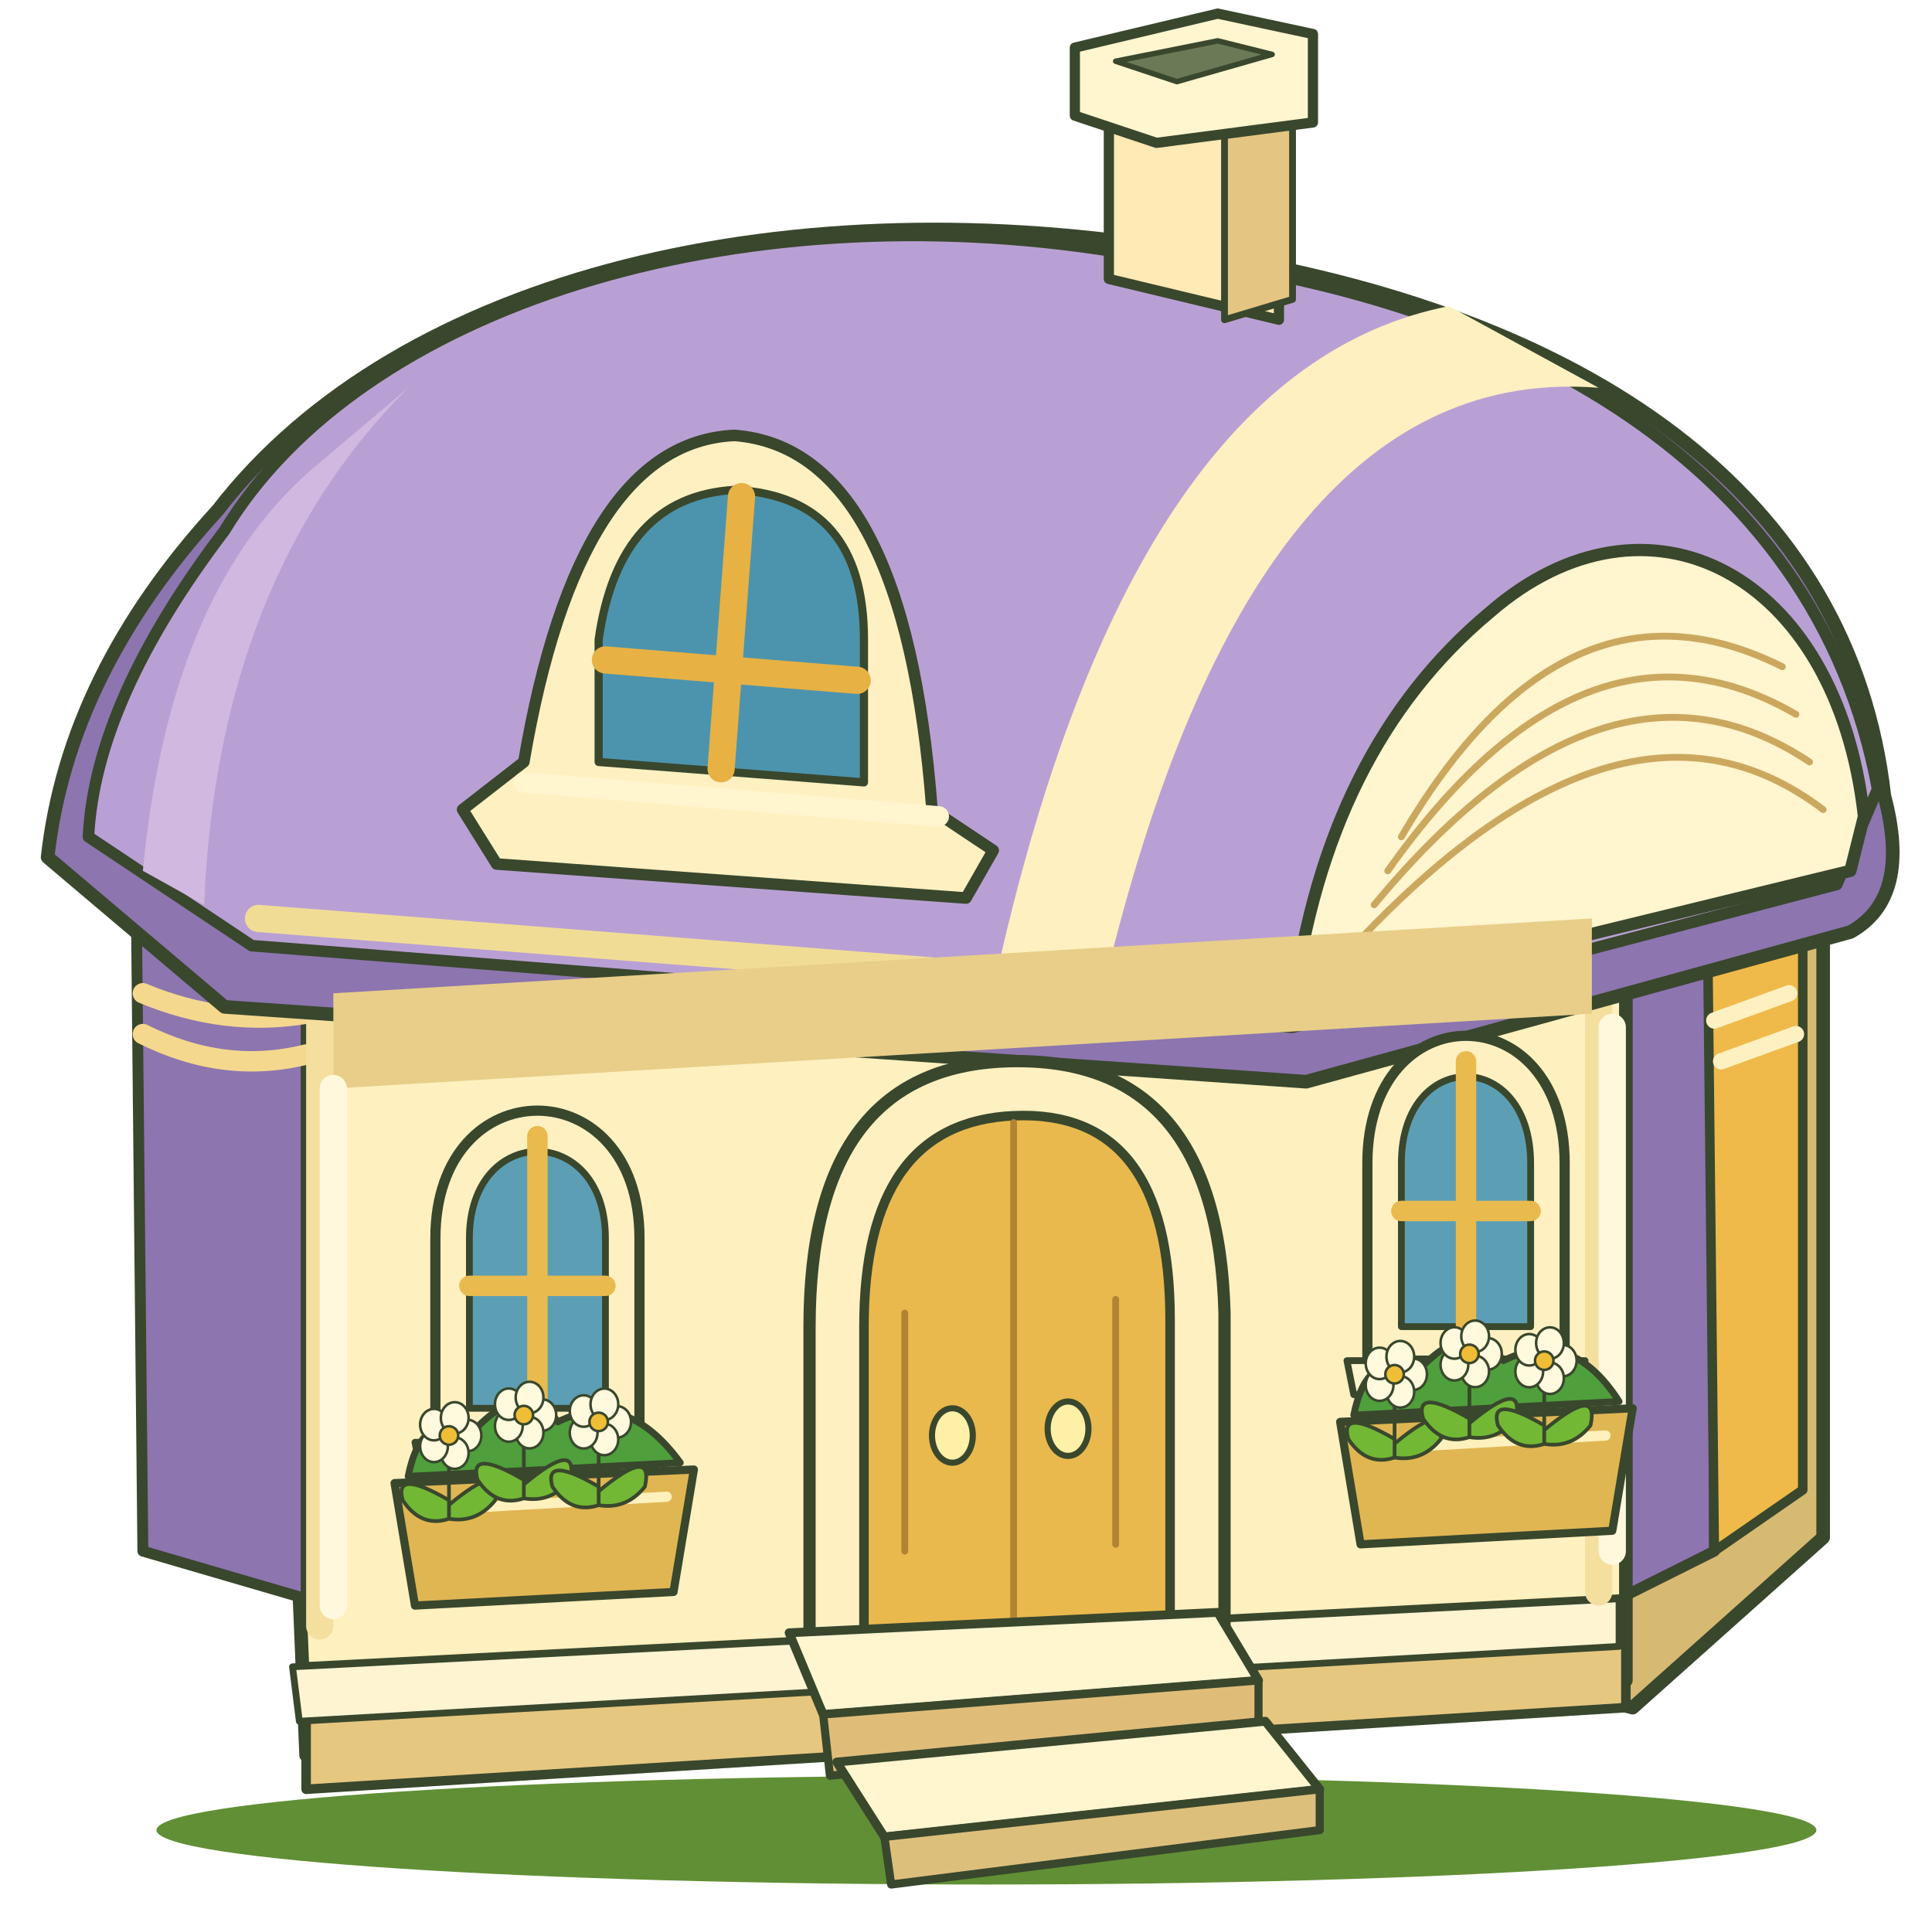
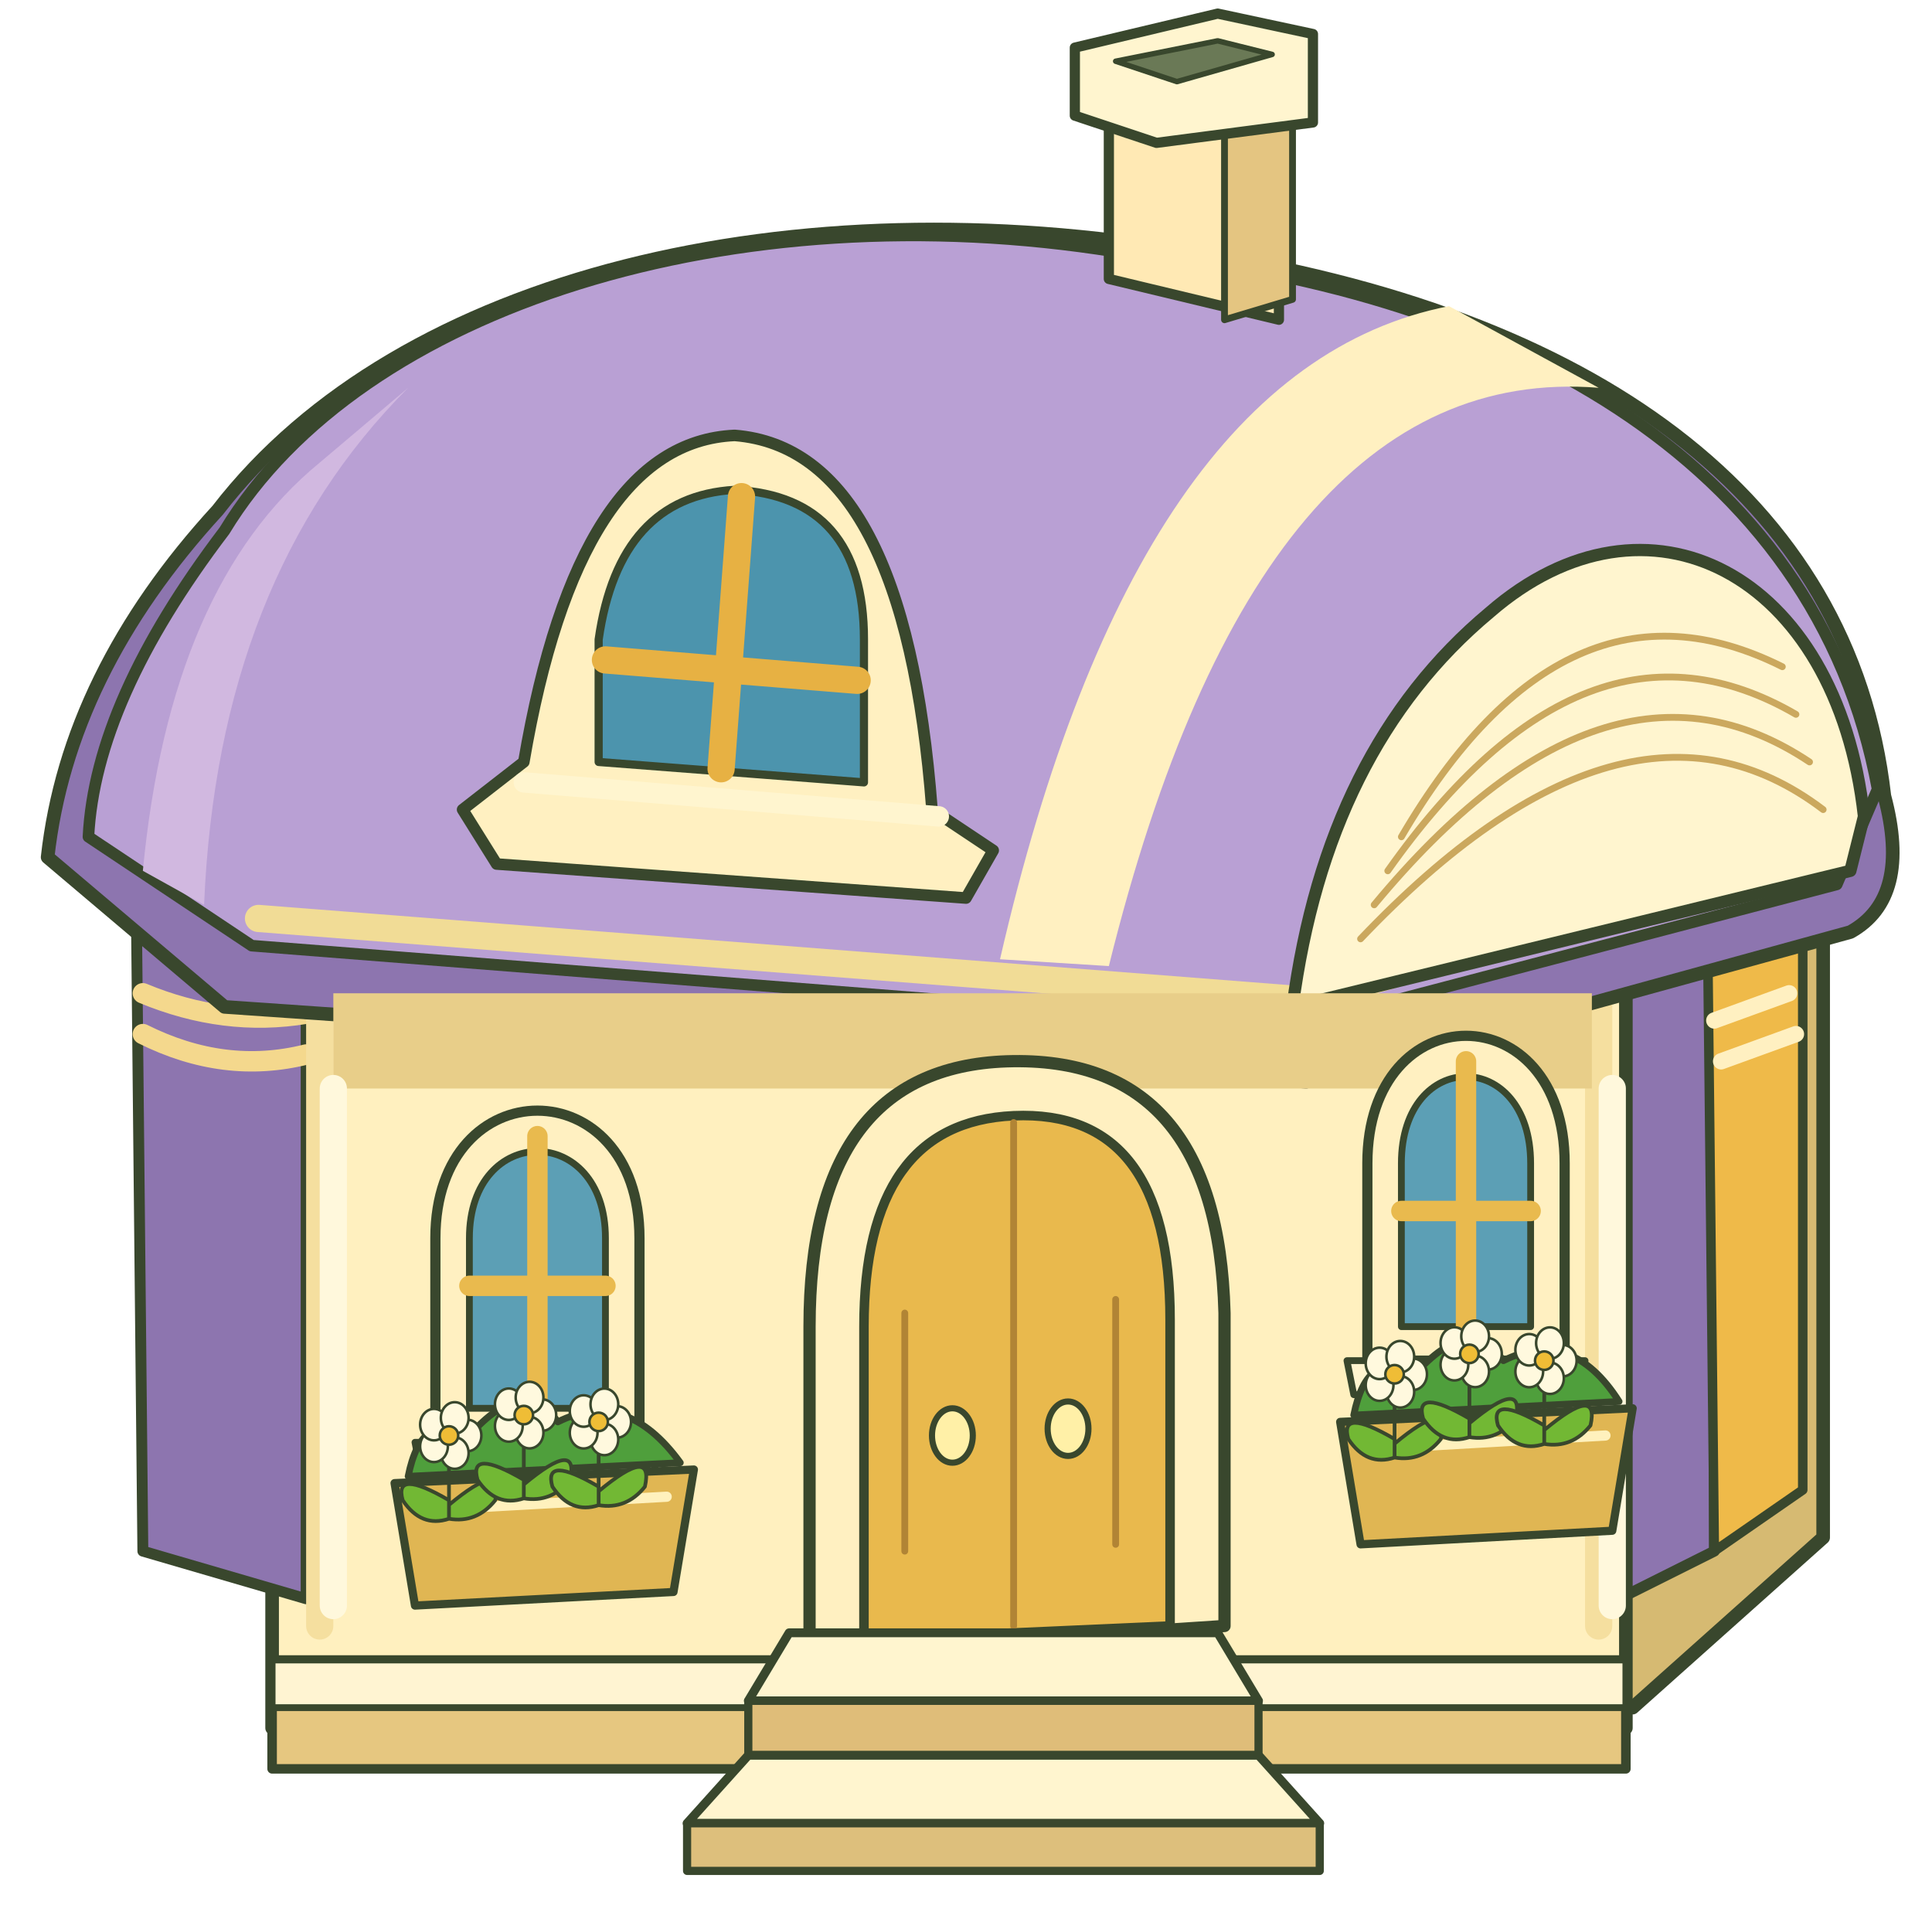
- <svg xmlns="http://www.w3.org/2000/svg" width="284" height="282" viewBox="0 0 284 282" stroke-linecap="round" stroke-linejoin="round">
-   <ellipse cx="145" cy="269" rx="122" ry="8" fill="#618f35" stroke="none" stroke-width="1.5" />
+ <svg xmlns="http://www.w3.org/2000/svg" width="284" height="282" viewBox="0 0 284 282" stroke-linecap="round" stroke-linejoin="round" data-structure="level-fronts">
  <path d="M221 130L268 117V226L240 251 221 246Z" fill="#d6ba72" stroke="#39472d" stroke-width="2" />
  <path d="M235 138L252 133V228L236 236Z" fill="#8d75af" stroke="#39472d" stroke-width="1.6" />
  <path d="M251 136L265 132V219L252 228Z" fill="#efba49" stroke="#39472d" stroke-width="1.4" />
  <path d="M252 150L263 146M253 156L264 152" fill="none" stroke="#fff0c1" stroke-width="2.4" />
-   <path d="M40 139L239 128V247L45 258Z" fill="#fff0bf" stroke="#39472d" stroke-width="2" />
-   <path d="M45 245L239 235V251L45 263Z" fill="#e6c780" stroke="#39472d" stroke-width="1.4" />
-   <path d="M43 245L238 235V242L44 253Z" fill="#fff4d2" stroke="#39472d" stroke-width="1" />
+   <path d="M40 136H239V254H40Z" fill="#fff0bf" stroke="#39472d" stroke-width="2" />
+   <path d="M40 244H239V260H40Z" fill="#e6c780" stroke="#39472d" stroke-width="1.4" />
+   <path d="M40 244H239V251H40Z" fill="#fff4d2" stroke="#39472d" stroke-width="1" />
  <path d="M20 129L45 136V235L21 228Z" fill="#8d75af" stroke="#39472d" stroke-width="1.6" />
  <path d="M21 146Q33 151 45 149M21 152Q33 158 45 155" fill="none" stroke="#f4d88d" stroke-width="3" />
-   <path d="M47 137V239M235 132V234" fill="none" stroke="#f5df9f" stroke-width="4" />
+   <path d="M47 137V239M235 137V239" fill="none" stroke="#f5df9f" stroke-width="4" />
  <g transform="translate(284 0) scale(-1 1)">
    <path d="M7 117C12 73 50 46 109 37C167 27 225 40 252 75Q274 99 277 126L251 148 92 159 12 137Q3 132 7 117Z" fill="#8d75af" stroke="#39472d" stroke-width="2" />
    <path d="M8 116C17 67 64 42 120 37C176 28 231 45 251 78Q270 103 271 123L247 139 94 151 14 130Z" fill="#b9a0d4" stroke="#39472d" stroke-width="1.7" />
    <path d="M49 57Q99 53 121 142L137 141Q117 54 71 45Z" fill="#fff0c1" stroke="none" stroke-width="1.7" />
    <path d="M224 57Q252 85 254 133L263 128Q259 86 237 68Z" fill="#d1b8e0" stroke="none" stroke-width="1.7" />
    <path d="M14 124L92 147 246 135" fill="none" stroke="#f1dc96" stroke-width="4" />
    <path d="M10 120C14 84 42 70 65 90Q89 110 94 148L12 128Z" fill="#fff5cf" stroke="#39472d" stroke-width="1.8" />
    <path d="M16 119Q45 97 84 138" fill="none" stroke="#cba85e" stroke-width="1" />
    <path d="M18 112Q48 92 82 133" fill="none" stroke="#cba85e" stroke-width="1" />
    <path d="M20 105Q51 87 80 128" fill="none" stroke="#cba85e" stroke-width="1" />
    <path d="M22 98Q54 82 78 123" fill="none" stroke="#cba85e" stroke-width="1" />
  </g>
  <g transform="translate(-28 0)">
    <path d="M191 41V9L216 8V47Z" fill="#ffe9b4" stroke="#39472d" stroke-width="1.5" />
    <path d="M208 12L218 9V44L208 47Z" fill="#e4c581" stroke="#39472d" stroke-width="1" />
    <path d="M186 7L207 2 221 5V18L198 21 186 17Z" fill="#fff5cf" stroke="#39472d" stroke-width="1.5" />
    <path d="M192 9L207 6 215 8 201 12Z" fill="#6a7956" stroke="#39472d" stroke-width="0.8" />
  </g>
  <g transform="translate(284 0) scale(-1 1)">
    <path d="M147 119Q151 66 176 64Q199 65 207 112L216 119 211 127 142 132 138 125Z" fill="#fff0c1" stroke="#39472d" stroke-width="1.7" />
    <path d="M157 115V94Q157 73 176 72Q193 73 196 94V112Z" fill="#4c94ad" stroke="#39472d" stroke-width="1.2" />
    <path d="M175 73L178 113M158 100L195 97" fill="none" stroke="#e7b143" stroke-width="4" />
    <path d="M146 120L207 115" fill="none" stroke="#fff5cf" stroke-width="3" />
  </g>
-   <path d="M49 146L234 135V149L49 160Z" fill="#e8ce89" stroke="none" stroke-width="1.7" />
-   <path d="M49 160V236M237 151V228" fill="none" stroke="#fff8dc" stroke-width="4" />
+   <path d="M49 146H234V160H49Z" fill="#e8ce89" stroke="none" stroke-width="1.7" />
+   <path d="M49 160V236M237 160V236" fill="none" stroke="#fff8dc" stroke-width="4" />
  <path d="M64 212V182C64 157 94 157 94 182V212Z" fill="#fff0c1" stroke="#39472d" stroke-width="1.5" />
  <path d="M69 207V182C69 165 89 165 89 182V207Z" fill="#5c9fb5" stroke="#39472d" stroke-width="1" />
  <path d="M79.0 167V207M69 189H89" fill="none" stroke="#e9ba4e" stroke-width="3" />
  <path d="M61 212H97l-1 5H62Z" fill="#fff5cf" stroke="#39472d" stroke-width="1" />
  <path d="M201 200V171C201 146 230 146 230 171V200Z" fill="#fff0c1" stroke="#39472d" stroke-width="1.5" />
  <path d="M206 195V171C206 154 225 154 225 171V195Z" fill="#5c9fb5" stroke="#39472d" stroke-width="1" />
  <path d="M215.5 156V195M206 178H225" fill="none" stroke="#e9ba4e" stroke-width="3" />
  <path d="M198 200H233l-1 5H199Z" fill="#fff5cf" stroke="#39472d" stroke-width="1" />
  <path d="M119 243V195Q119 157 148 156Q179 155 180 193V239Z" fill="#fff0c1" stroke="#39472d" stroke-width="1.8" />
  <path d="M127 241V195Q127 165 149 164Q172 163 172 194V239Z" fill="#e9b94d" stroke="#39472d" stroke-width="1.4" />
  <path d="M149 165V239M133 193V228M164 191V227" fill="none" stroke="#b18435" stroke-width="1" />
  <ellipse cx="140" cy="211" rx="3" ry="4" fill="#fff0a7" stroke="#39472d" stroke-width="0.9" />
  <ellipse cx="157" cy="210" rx="3" ry="4" fill="#fff0a7" stroke="#39472d" stroke-width="0.9" />
-   <path d="M116 240L179 237 185 247 121 252Z" fill="#fff5cf" stroke="#39472d" stroke-width="1.3" />
-   <path d="M121 252L185 247V255L122 261Z" fill="#dfbd79" stroke="#39472d" stroke-width="1.2" />
-   <path d="M123 259L186 253 194 263 130 270Z" fill="#fff5cf" stroke="#39472d" stroke-width="1.3" />
-   <path d="M130 270L194 263V269L131 277Z" fill="#ddbf7c" stroke="#39472d" stroke-width="1.2" />
+   <path d="M116 240H179L185 250H110Z" fill="#fff5cf" stroke="#39472d" stroke-width="1.3" />
+   <path d="M110 250H185V258H110Z" fill="#dfbd79" stroke="#39472d" stroke-width="1.2" />
+   <path d="M110 258H185L194 268H101Z" fill="#fff5cf" stroke="#39472d" stroke-width="1.3" />
+   <path d="M101 268H194V275H101Z" fill="#ddbf7c" stroke="#39472d" stroke-width="1.2" />
  <path d="M58 218l44 -2 -3 18 -38 2Z" fill="#e0b653" stroke="#39472d" stroke-width="1.2" />
  <path d="M62 222l36 -2" fill="none" stroke="#fff1bd" stroke-width="1.5" />
  <path d="M60 217Q62 207 69 211Q77 202 82 209Q92 204 100 215Z" fill="#4f9f3c" stroke="#39472d" stroke-width="1" />
  <g transform="translate(66 211) scale(0.68)">
    <path d="M0 5L0 18M0 14Q-12 7-10 14Q-6 20 0 18M0 15Q12 5 10 14Q6 19 0 18" fill="#72b834" stroke="#39472d" stroke-width="0.8" />
    <ellipse cx="4.0" cy="0.0" rx="3" ry="3.4" fill="#fff9de" stroke="#39472d" stroke-width="0.55" />
    <ellipse cx="1.24" cy="3.8" rx="3" ry="3.4" fill="#fff9de" stroke="#39472d" stroke-width="0.55" />
    <ellipse cx="-3.24" cy="2.35" rx="3" ry="3.4" fill="#fff9de" stroke="#39472d" stroke-width="0.55" />
    <ellipse cx="-3.24" cy="-2.35" rx="3" ry="3.4" fill="#fff9de" stroke="#39472d" stroke-width="0.55" />
    <ellipse cx="1.24" cy="-3.8" rx="3" ry="3.4" fill="#fff9de" stroke="#39472d" stroke-width="0.55" />
    <ellipse cx="0" cy="0" rx="2" ry="2" fill="#efbd36" stroke="#39472d" stroke-width="0.55" />
  </g>
  <g transform="translate(77 208) scale(0.68)">
    <path d="M0 5L0 18M0 14Q-12 7-10 14Q-6 20 0 18M0 15Q12 5 10 14Q6 19 0 18" fill="#72b834" stroke="#39472d" stroke-width="0.8" />
    <ellipse cx="4.0" cy="0.0" rx="3" ry="3.4" fill="#fff9de" stroke="#39472d" stroke-width="0.55" />
    <ellipse cx="1.24" cy="3.8" rx="3" ry="3.4" fill="#fff9de" stroke="#39472d" stroke-width="0.55" />
    <ellipse cx="-3.24" cy="2.35" rx="3" ry="3.4" fill="#fff9de" stroke="#39472d" stroke-width="0.55" />
    <ellipse cx="-3.24" cy="-2.35" rx="3" ry="3.4" fill="#fff9de" stroke="#39472d" stroke-width="0.55" />
    <ellipse cx="1.24" cy="-3.8" rx="3" ry="3.4" fill="#fff9de" stroke="#39472d" stroke-width="0.55" />
    <ellipse cx="0" cy="0" rx="2" ry="2" fill="#efbd36" stroke="#39472d" stroke-width="0.55" />
  </g>
  <g transform="translate(88 209) scale(0.68)">
    <path d="M0 5L0 18M0 14Q-12 7-10 14Q-6 20 0 18M0 15Q12 5 10 14Q6 19 0 18" fill="#72b834" stroke="#39472d" stroke-width="0.8" />
    <ellipse cx="4.0" cy="0.0" rx="3" ry="3.4" fill="#fff9de" stroke="#39472d" stroke-width="0.55" />
    <ellipse cx="1.24" cy="3.8" rx="3" ry="3.4" fill="#fff9de" stroke="#39472d" stroke-width="0.55" />
    <ellipse cx="-3.24" cy="2.35" rx="3" ry="3.4" fill="#fff9de" stroke="#39472d" stroke-width="0.55" />
    <ellipse cx="-3.24" cy="-2.35" rx="3" ry="3.4" fill="#fff9de" stroke="#39472d" stroke-width="0.55" />
    <ellipse cx="1.24" cy="-3.8" rx="3" ry="3.4" fill="#fff9de" stroke="#39472d" stroke-width="0.55" />
    <ellipse cx="0" cy="0" rx="2" ry="2" fill="#efbd36" stroke="#39472d" stroke-width="0.55" />
  </g>
  <path d="M197 209l43 -2 -3 18 -37 2Z" fill="#e0b653" stroke="#39472d" stroke-width="1.2" />
  <path d="M201 213l35 -2" fill="none" stroke="#fff1bd" stroke-width="1.5" />
  <path d="M199 208Q201 198 208 202Q216 193 221 200Q231 195 238 206Z" fill="#4f9f3c" stroke="#39472d" stroke-width="1" />
  <g transform="translate(205 202) scale(0.68)">
    <path d="M0 5L0 18M0 14Q-12 7-10 14Q-6 20 0 18M0 15Q12 5 10 14Q6 19 0 18" fill="#72b834" stroke="#39472d" stroke-width="0.8" />
    <ellipse cx="4.0" cy="0.0" rx="3" ry="3.4" fill="#fff9de" stroke="#39472d" stroke-width="0.55" />
    <ellipse cx="1.24" cy="3.8" rx="3" ry="3.4" fill="#fff9de" stroke="#39472d" stroke-width="0.55" />
    <ellipse cx="-3.24" cy="2.35" rx="3" ry="3.4" fill="#fff9de" stroke="#39472d" stroke-width="0.55" />
    <ellipse cx="-3.24" cy="-2.35" rx="3" ry="3.4" fill="#fff9de" stroke="#39472d" stroke-width="0.55" />
    <ellipse cx="1.24" cy="-3.8" rx="3" ry="3.4" fill="#fff9de" stroke="#39472d" stroke-width="0.55" />
    <ellipse cx="0" cy="0" rx="2" ry="2" fill="#efbd36" stroke="#39472d" stroke-width="0.55" />
  </g>
  <g transform="translate(216 199) scale(0.68)">
    <path d="M0 5L0 18M0 14Q-12 7-10 14Q-6 20 0 18M0 15Q12 5 10 14Q6 19 0 18" fill="#72b834" stroke="#39472d" stroke-width="0.8" />
    <ellipse cx="4.0" cy="0.0" rx="3" ry="3.4" fill="#fff9de" stroke="#39472d" stroke-width="0.55" />
    <ellipse cx="1.24" cy="3.8" rx="3" ry="3.4" fill="#fff9de" stroke="#39472d" stroke-width="0.55" />
    <ellipse cx="-3.24" cy="2.35" rx="3" ry="3.4" fill="#fff9de" stroke="#39472d" stroke-width="0.55" />
    <ellipse cx="-3.24" cy="-2.35" rx="3" ry="3.4" fill="#fff9de" stroke="#39472d" stroke-width="0.55" />
    <ellipse cx="1.24" cy="-3.8" rx="3" ry="3.4" fill="#fff9de" stroke="#39472d" stroke-width="0.55" />
    <ellipse cx="0" cy="0" rx="2" ry="2" fill="#efbd36" stroke="#39472d" stroke-width="0.55" />
  </g>
  <g transform="translate(227 200) scale(0.68)">
    <path d="M0 5L0 18M0 14Q-12 7-10 14Q-6 20 0 18M0 15Q12 5 10 14Q6 19 0 18" fill="#72b834" stroke="#39472d" stroke-width="0.8" />
    <ellipse cx="4.0" cy="0.0" rx="3" ry="3.4" fill="#fff9de" stroke="#39472d" stroke-width="0.55" />
    <ellipse cx="1.24" cy="3.8" rx="3" ry="3.4" fill="#fff9de" stroke="#39472d" stroke-width="0.55" />
    <ellipse cx="-3.24" cy="2.35" rx="3" ry="3.4" fill="#fff9de" stroke="#39472d" stroke-width="0.55" />
    <ellipse cx="-3.24" cy="-2.35" rx="3" ry="3.4" fill="#fff9de" stroke="#39472d" stroke-width="0.55" />
    <ellipse cx="1.24" cy="-3.8" rx="3" ry="3.4" fill="#fff9de" stroke="#39472d" stroke-width="0.55" />
    <ellipse cx="0" cy="0" rx="2" ry="2" fill="#efbd36" stroke="#39472d" stroke-width="0.55" />
  </g>
</svg>
